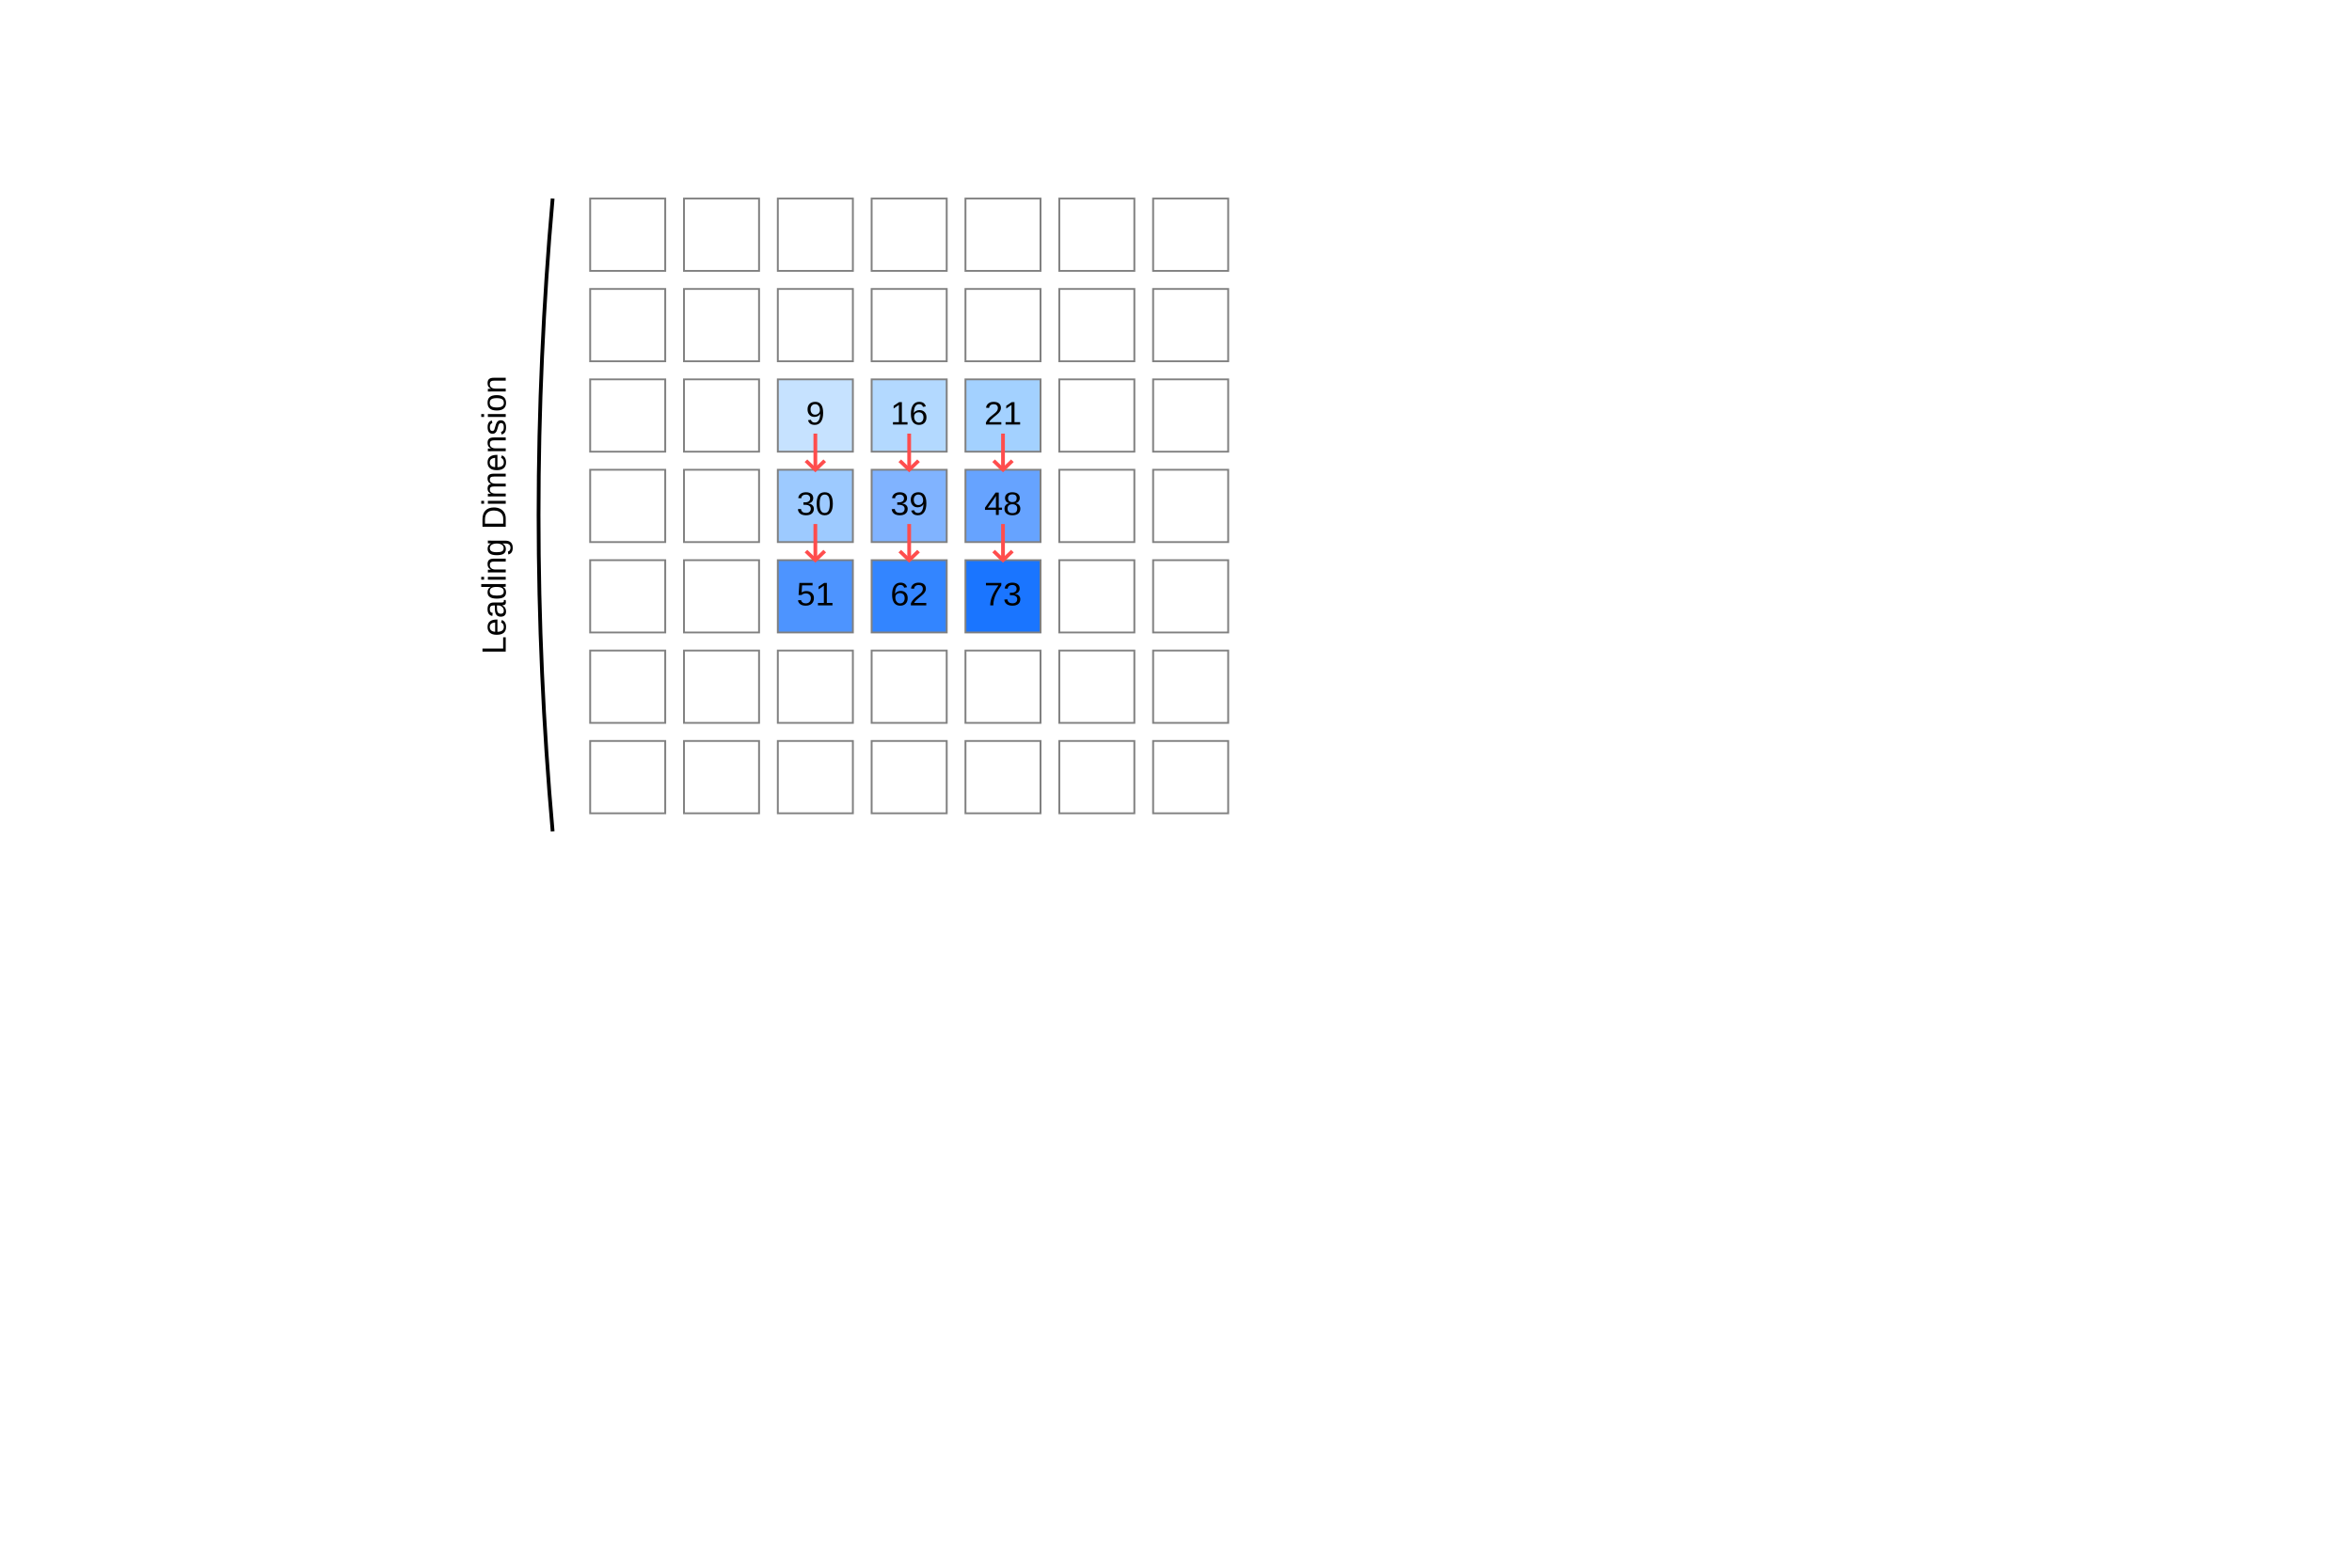
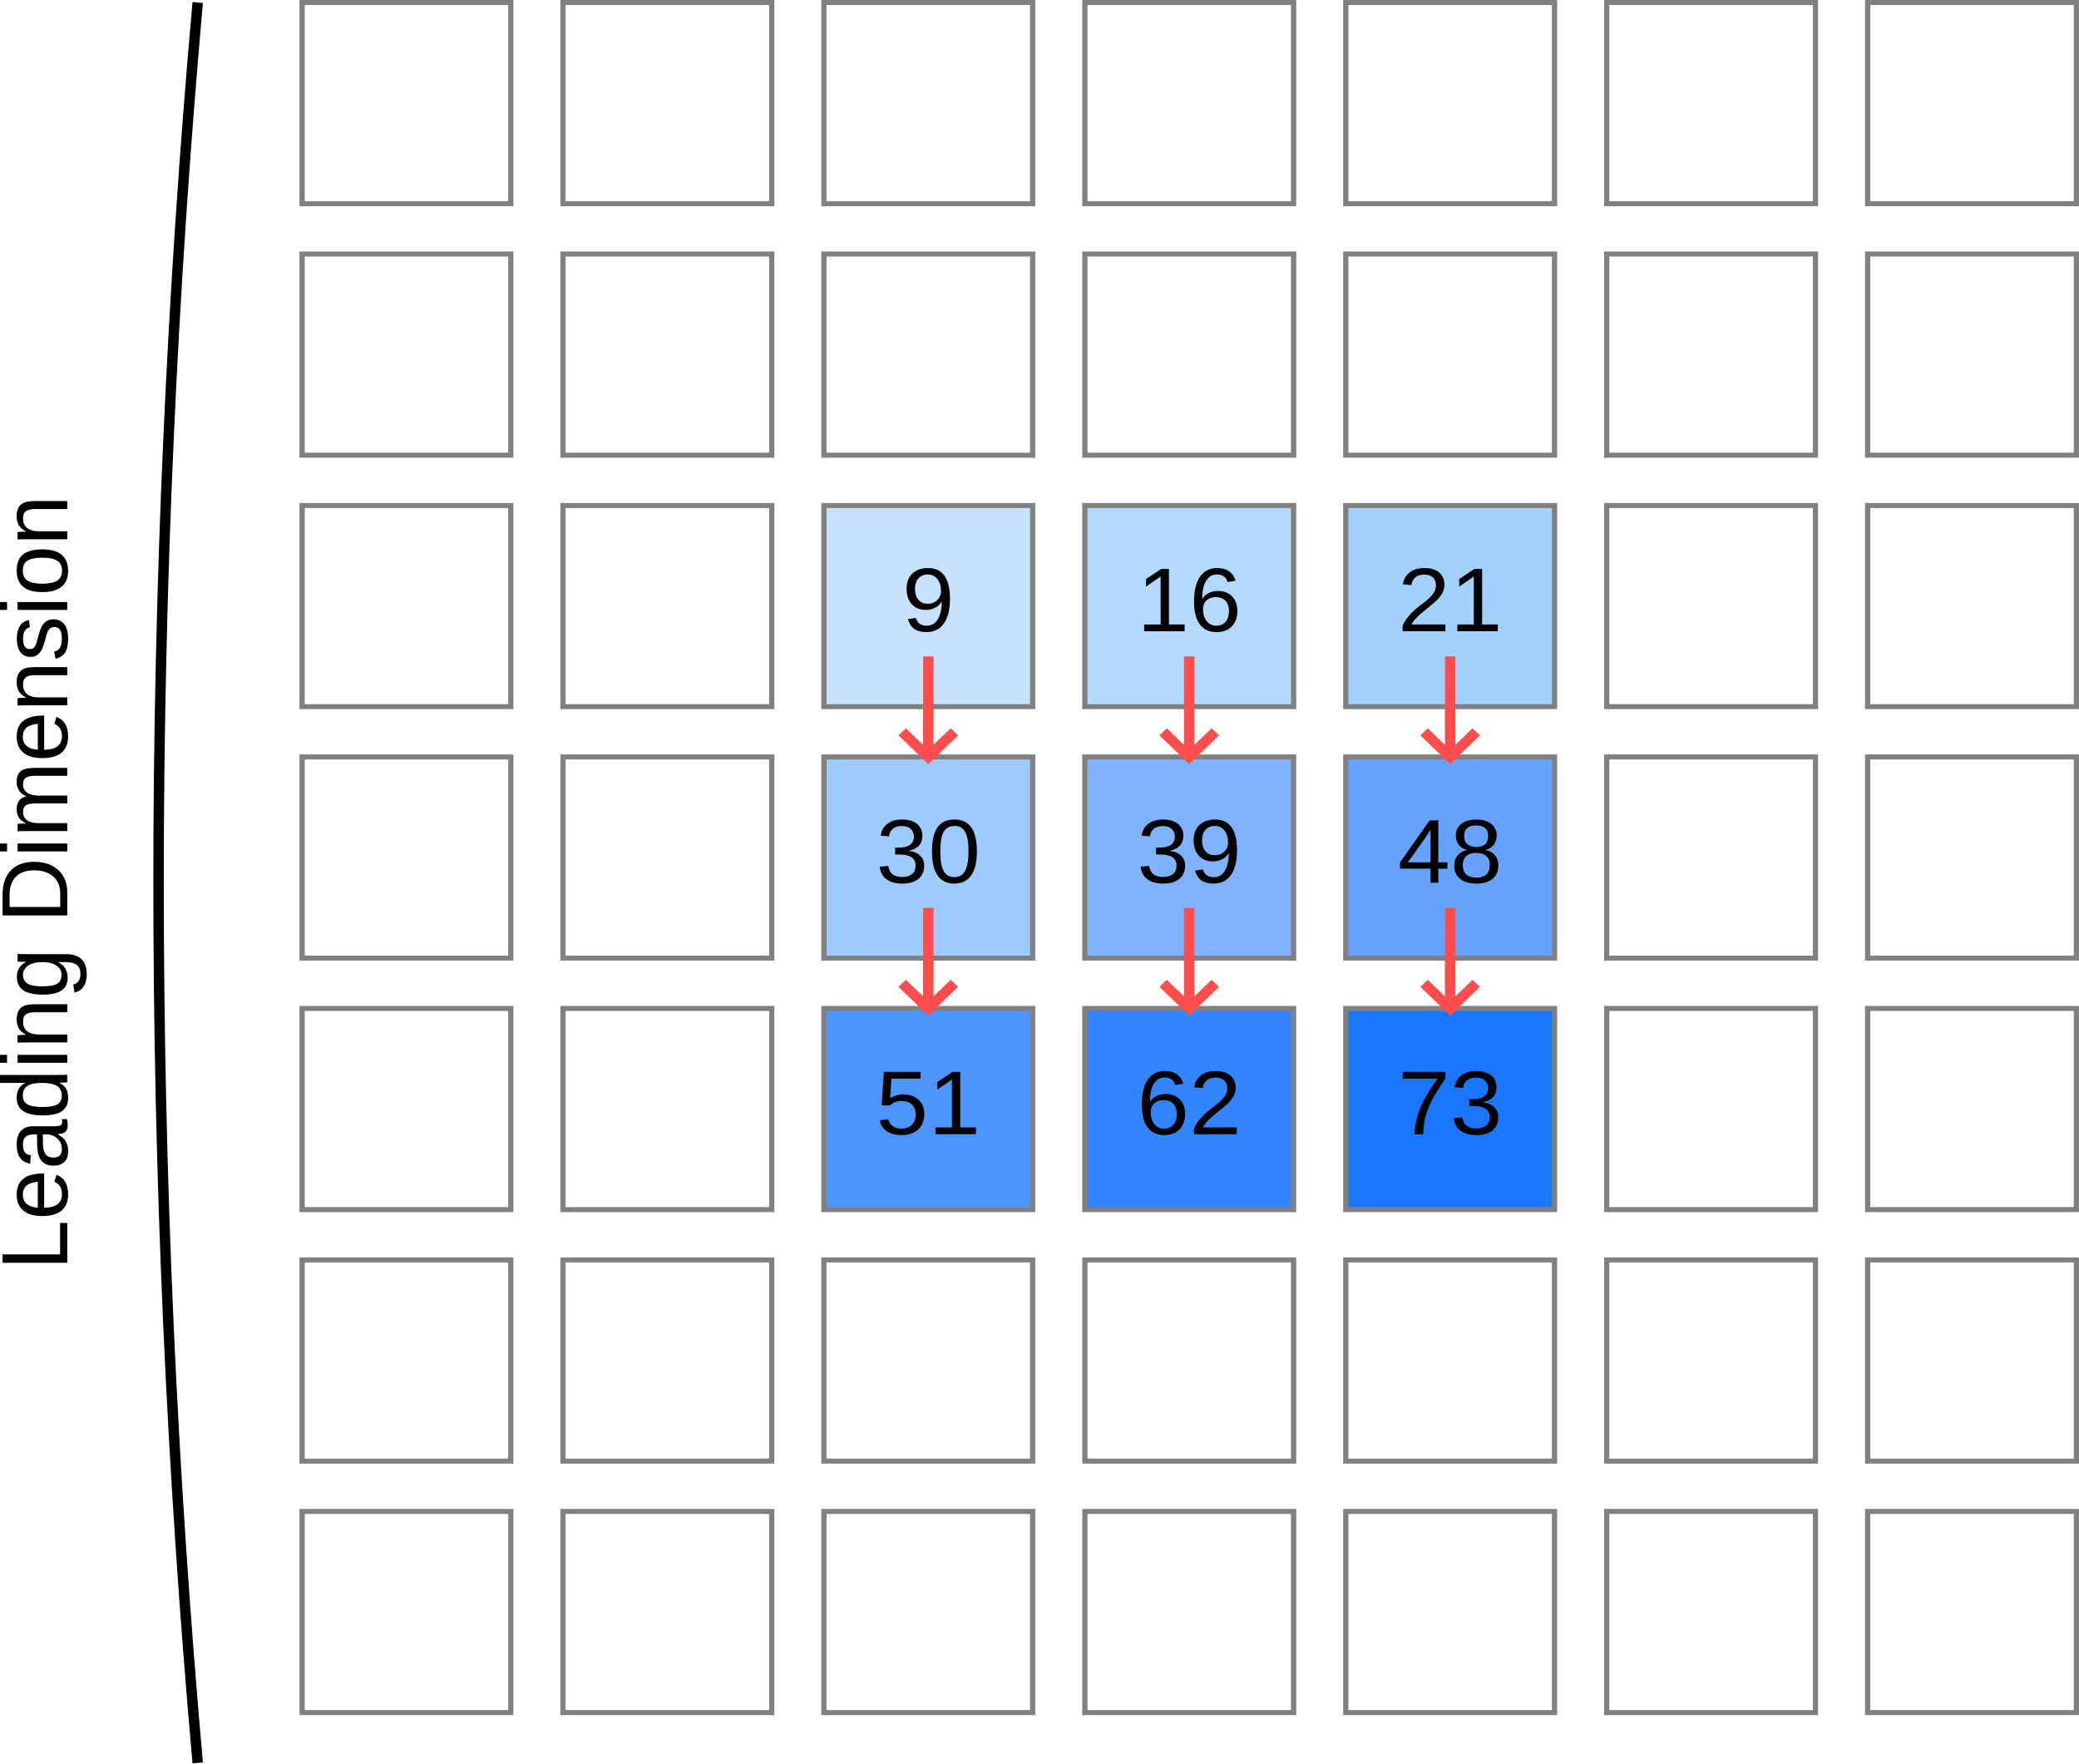
- <svg xmlns="http://www.w3.org/2000/svg" viewBox="0 0 600 400" version="1.1" id="svg68">
+ <svg xmlns="http://www.w3.org/2000/svg" viewBox="0 0 190.707 161.734" version="1.1" id="svg68" width="190.707" height="161.734">
  <defs id="defs68" />
-   <g transform="matrix(0.4786999,0,0,0.4613263,150.5534,50.66181)" id="g68">
+   <g transform="matrix(0.4786999,0,0,0.4613263,27.70943,0.2306632)" id="g68">
    <path d="m -20,0 q -15,175 0,350" stroke="#000000" stroke-width="2" fill="none" id="path1" />
    <text x="-45" y="175" transform="rotate(-90,-45,175)" text-anchor="middle" font-family="Arial" font-size="18px" id="text1">Leading Dimension</text>
    <rect x="0" y="0" width="40" height="40" fill="none" stroke="#808080" id="rect1" />
    <rect x="50" y="0" width="40" height="40" fill="none" stroke="#808080" id="rect2" />
    <rect x="100" y="0" width="40" height="40" fill="none" stroke="#808080" id="rect3" />
    <rect x="150" y="0" width="40" height="40" fill="none" stroke="#808080" id="rect4" />
    <rect x="200" y="0" width="40" height="40" fill="none" stroke="#808080" id="rect5" />
    <rect x="250" y="0" width="40" height="40" fill="none" stroke="#808080" id="rect6" />
    <rect x="300" y="0" width="40" height="40" fill="none" stroke="#808080" id="rect7" />
    <rect x="0" y="50" width="40" height="40" fill="none" stroke="#808080" id="rect8" />
    <rect x="50" y="50" width="40" height="40" fill="none" stroke="#808080" id="rect9" />
    <rect x="100" y="50" width="40" height="40" fill="none" stroke="#808080" id="rect10" />
    <rect x="150" y="50" width="40" height="40" fill="none" stroke="#808080" id="rect11" />
    <rect x="200" y="50" width="40" height="40" fill="none" stroke="#808080" id="rect12" />
    <rect x="250" y="50" width="40" height="40" fill="none" stroke="#808080" id="rect13" />
    <rect x="300" y="50" width="40" height="40" fill="none" stroke="#808080" id="rect14" />
    <rect x="0" y="100" width="40" height="40" fill="none" stroke="#808080" id="rect15" />
    <rect x="50" y="100" width="40" height="40" fill="none" stroke="#808080" id="rect16" />
    <rect x="100" y="100" width="40" height="40" fill="#c6e2ff" stroke="#808080" id="rect17" />
    <rect x="150" y="100" width="40" height="40" fill="#b3d9ff" stroke="#808080" id="rect18" />
    <rect x="200" y="100" width="40" height="40" fill="#a3d1ff" stroke="#808080" id="rect19" />
    <rect x="250" y="100" width="40" height="40" fill="none" stroke="#808080" id="rect20" />
    <rect x="300" y="100" width="40" height="40" fill="none" stroke="#808080" id="rect21" />
    <rect x="0" y="150" width="40" height="40" fill="none" stroke="#808080" id="rect22" />
    <rect x="50" y="150" width="40" height="40" fill="none" stroke="#808080" id="rect23" />
    <rect x="100" y="150" width="40" height="40" fill="#9dcaff" stroke="#808080" id="rect24" />
    <rect x="150" y="150" width="40" height="40" fill="#80b3ff" stroke="#808080" id="rect25" />
    <rect x="200" y="150" width="40" height="40" fill="#66a3ff" stroke="#808080" id="rect26" />
    <rect x="250" y="150" width="40" height="40" fill="none" stroke="#808080" id="rect27" />
    <rect x="300" y="150" width="40" height="40" fill="none" stroke="#808080" id="rect28" />
    <rect x="0" y="200" width="40" height="40" fill="none" stroke="#808080" id="rect29" />
    <rect x="50" y="200" width="40" height="40" fill="none" stroke="#808080" id="rect30" />
    <rect x="100" y="200" width="40" height="40" fill="#4d94ff" stroke="#808080" id="rect31" />
    <rect x="150" y="200" width="40" height="40" fill="#3385ff" stroke="#808080" id="rect32" />
    <rect x="200" y="200" width="40" height="40" fill="#1a75ff" stroke="#808080" id="rect33" />
    <rect x="250" y="200" width="40" height="40" fill="none" stroke="#808080" id="rect34" />
    <rect x="300" y="200" width="40" height="40" fill="none" stroke="#808080" id="rect35" />
    <rect x="0" y="250" width="40" height="40" fill="none" stroke="#808080" id="rect36" />
    <rect x="50" y="250" width="40" height="40" fill="none" stroke="#808080" id="rect37" />
    <rect x="100" y="250" width="40" height="40" fill="none" stroke="#808080" id="rect38" />
    <rect x="150" y="250" width="40" height="40" fill="none" stroke="#808080" id="rect39" />
    <rect x="200" y="250" width="40" height="40" fill="none" stroke="#808080" id="rect40" />
    <rect x="250" y="250" width="40" height="40" fill="none" stroke="#808080" id="rect41" />
    <rect x="300" y="250" width="40" height="40" fill="none" stroke="#808080" id="rect42" />
    <rect x="0" y="300" width="40" height="40" fill="none" stroke="#808080" id="rect43" />
    <rect x="50" y="300" width="40" height="40" fill="none" stroke="#808080" id="rect44" />
    <rect x="100" y="300" width="40" height="40" fill="none" stroke="#808080" id="rect45" />
    <rect x="150" y="300" width="40" height="40" fill="none" stroke="#808080" id="rect46" />
    <rect x="200" y="300" width="40" height="40" fill="none" stroke="#808080" id="rect47" />
    <rect x="250" y="300" width="40" height="40" fill="none" stroke="#808080" id="rect48" />
    <rect x="300" y="300" width="40" height="40" fill="none" stroke="#808080" id="rect49" />
    <text x="120" y="125" text-anchor="middle" font-family="Arial" font-size="18px" id="text49">9</text>
    <text x="170" y="125" text-anchor="middle" font-family="Arial" font-size="18px" id="text50">16</text>
    <text x="220" y="125" text-anchor="middle" font-family="Arial" font-size="18px" id="text51">21</text>
    <text x="120" y="175" text-anchor="middle" font-family="Arial" font-size="18px" id="text52">30</text>
    <text x="170" y="175" text-anchor="middle" font-family="Arial" font-size="18px" id="text53">39</text>
    <text x="220" y="175" text-anchor="middle" font-family="Arial" font-size="18px" id="text54">48</text>
    <text x="120" y="225" text-anchor="middle" font-family="Arial" font-size="18px" id="text55">51</text>
    <text x="170" y="225" text-anchor="middle" font-family="Arial" font-size="18px" id="text56">62</text>
    <text x="220" y="225" text-anchor="middle" font-family="Arial" font-size="18px" id="text57">73</text>
    <path d="m 120,130 v 20" stroke="#ff4d4d" stroke-width="2" fill="none" id="path57" />
    <path d="m 120,150 -5,-5 5,5 5,-5" stroke="#ff4d4d" stroke-width="2" fill="none" id="path58" />
    <path d="m 120,180 v 20" stroke="#ff4d4d" stroke-width="2" fill="none" id="path59" />
    <path d="m 120,200 -5,-5 5,5 5,-5" stroke="#ff4d4d" stroke-width="2" fill="none" id="path60" />
    <path d="m 170,130 v 20" stroke="#ff4d4d" stroke-width="2" fill="none" id="path61" />
    <path d="m 170,150 -5,-5 5,5 5,-5" stroke="#ff4d4d" stroke-width="2" fill="none" id="path62" />
    <path d="m 170,180 v 20" stroke="#ff4d4d" stroke-width="2" fill="none" id="path63" />
    <path d="m 170,200 -5,-5 5,5 5,-5" stroke="#ff4d4d" stroke-width="2" fill="none" id="path64" />
    <path d="m 220,130 v 20" stroke="#ff4d4d" stroke-width="2" fill="none" id="path65" />
    <path d="m 220,150 -5,-5 5,5 5,-5" stroke="#ff4d4d" stroke-width="2" fill="none" id="path66" />
    <path d="m 220,180 v 20" stroke="#ff4d4d" stroke-width="2" fill="none" id="path67" />
    <path d="m 220,200 -5,-5 5,5 5,-5" stroke="#ff4d4d" stroke-width="2" fill="none" id="path68" />
  </g>
</svg>
